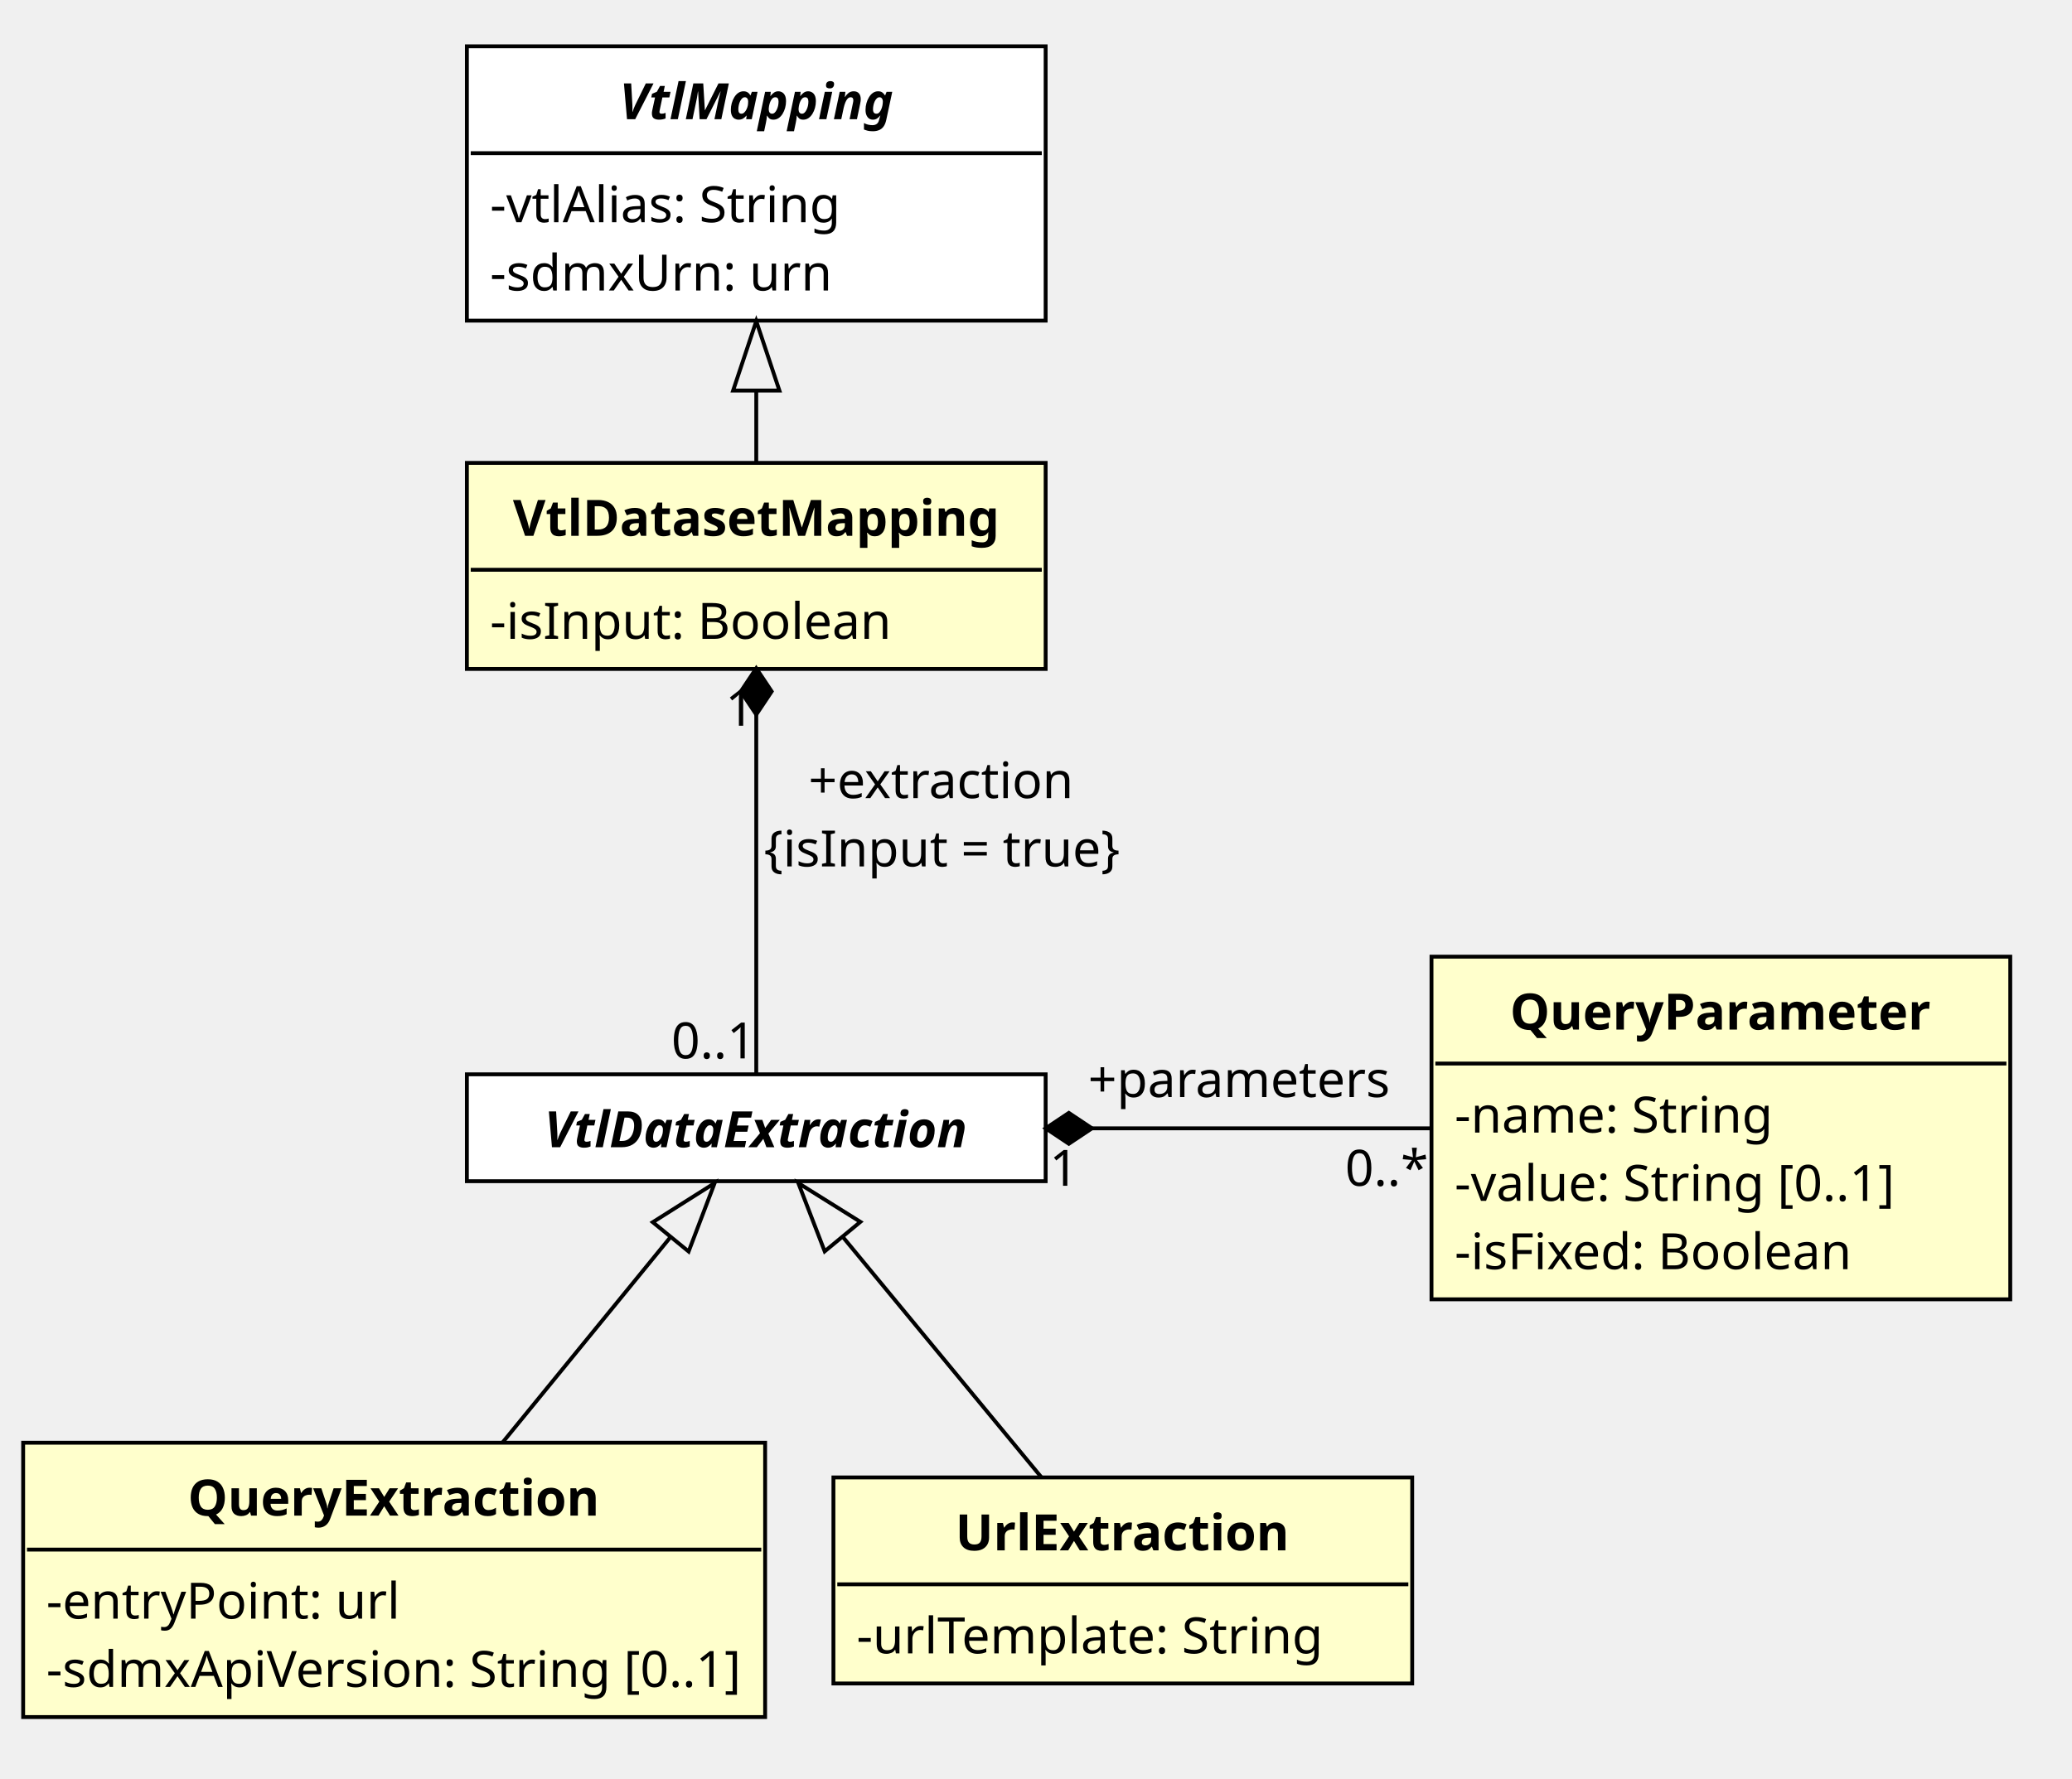
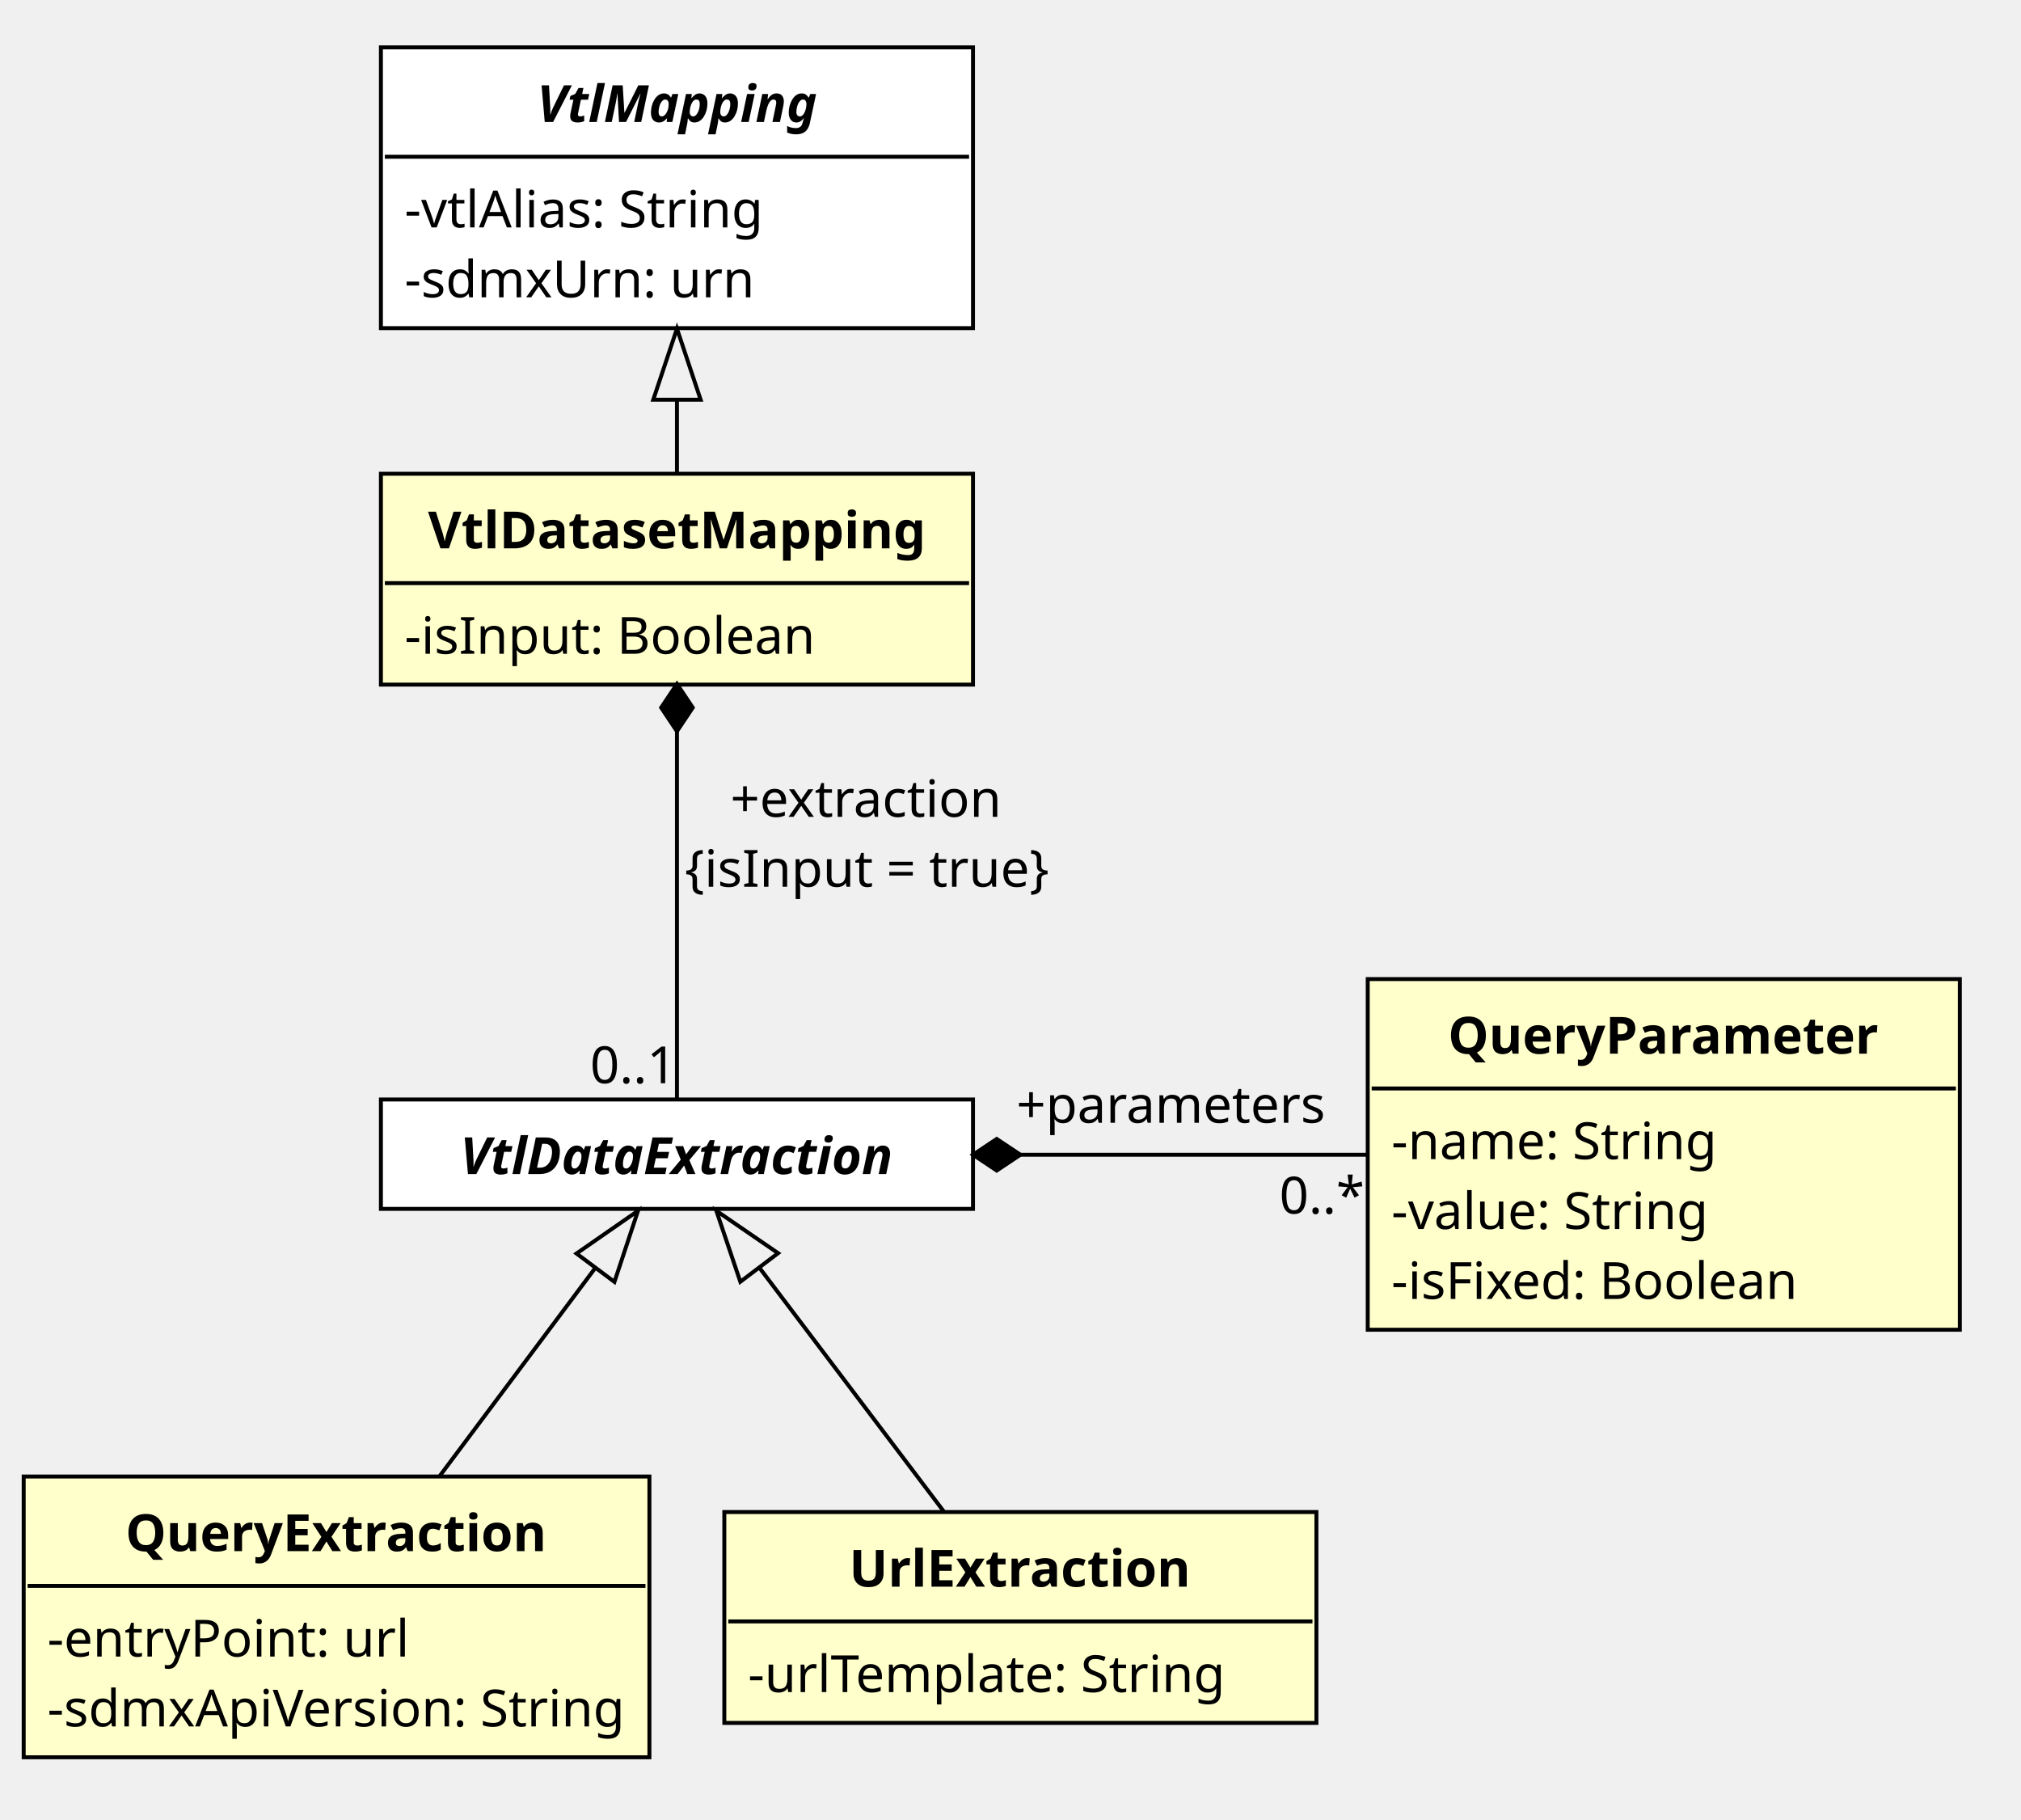
- <svg xmlns="http://www.w3.org/2000/svg" version="1.1" data-diagram-type="CLASS" style="width:537px;height:461px;background:#FFFFFF;" width="537px" height="461px" viewBox="0 0 537 461" zoomAndPan="magnify" preserveAspectRatio="none" contentStyleType="text/css">
+ <svg xmlns="http://www.w3.org/2000/svg" version="1.1" data-diagram-type="CLASS" style="width:512px;height:461px;background:#FFFFFF;" width="512px" height="461px" viewBox="0 0 512 461" zoomAndPan="magnify" preserveAspectRatio="none" contentStyleType="text/css">
  <defs />
  <g font-family="sans-serif" lengthAdjust="spacing">
-     <g class="entity" data-qualified-name="VtlMapping" id="ent0001" data-source-line="3">
-       <rect x="121" y="12" width="150" height="71.118" fill="#FFF" style="stroke:#000;stroke-width:1;" />
-       <text x="160.536" y="30.897" fill="#000" font-size="13" textLength="70.928" font-weight="700" font-style="italic">VtlMapping</text>
-       <line x1="122" y1="39.706" x2="270" y2="39.706" style="stroke:#000;stroke-width:1;" />
-       <text x="127" y="57.603" fill="#000" font-size="13" textLength="90.818">-vtlAlias: String</text>
-       <text x="127" y="75.309" fill="#000" font-size="13" textLength="88.647">-sdmxUrn: urn</text>
+     <g class="entity" data-qualified-name="VtlMapping" id="ent0001" data-source-line="26">
+       <rect x="96.5" y="12" width="150" height="71.118" fill="#FFF" style="stroke:#000;stroke-width:1;" />
+       <text x="136.036" y="30.897" fill="#000" font-size="13" textLength="70.928" font-weight="700" font-style="italic">VtlMapping</text>
+       <line x1="97.5" y1="39.706" x2="245.5" y2="39.706" style="stroke:#000;stroke-width:1;" />
+       <text x="102.5" y="57.603" fill="#000" font-size="13" textLength="90.818">-vtlAlias: String</text>
+       <text x="102.5" y="75.309" fill="#000" font-size="13" textLength="88.647">-sdmxUrn: urn</text>
    </g>
-     <g class="entity" data-qualified-name="VtlDatasetMapping" id="ent0002" data-source-line="7">
-       <rect x="121" y="120" width="150" height="53.412" fill="#FFC" style="stroke:#000;stroke-width:1;" />
-       <text x="132.943" y="138.897" fill="#000" font-size="13" textLength="126.113" font-weight="700">VtlDatasetMapping</text>
-       <line x1="122" y1="147.706" x2="270" y2="147.706" style="stroke:#000;stroke-width:1;" />
-       <text x="127" y="165.603" fill="#000" font-size="13" textLength="103.987">-isInput: Boolean</text>
+     <g class="entity" data-qualified-name="VtlDatasetMapping" id="ent0002" data-source-line="30">
+       <rect x="96.5" y="120" width="150" height="53.412" fill="#FFC" style="stroke:#000;stroke-width:1;" />
+       <text x="108.443" y="138.897" fill="#000" font-size="13" textLength="126.113" font-weight="700">VtlDatasetMapping</text>
+       <line x1="97.5" y1="147.706" x2="245.5" y2="147.706" style="stroke:#000;stroke-width:1;" />
+       <text x="102.5" y="165.603" fill="#000" font-size="13" textLength="103.987">-isInput: Boolean</text>
    </g>
-     <g class="entity" data-qualified-name="VtlDataExtraction" id="ent0003" data-source-line="10">
-       <rect x="121" y="278.5" width="150" height="27.706" fill="#FFF" style="stroke:#000;stroke-width:1;" />
-       <text x="141.081" y="297.397" fill="#000" font-size="13" textLength="109.837" font-weight="700" font-style="italic">VtlDataExtraction</text>
+     <g class="entity" data-qualified-name="VtlDataExtraction" id="ent0003" data-source-line="33">
+       <rect x="96.5" y="278.5" width="150" height="27.706" fill="#FFF" style="stroke:#000;stroke-width:1;" />
+       <text x="116.581" y="297.397" fill="#000" font-size="13" textLength="109.837" font-weight="700" font-style="italic">VtlDataExtraction</text>
    </g>
-     <g class="entity" data-qualified-name="QueryExtraction" id="ent0004" data-source-line="11">
-       <rect x="6" y="374" width="192.297" height="71.118" fill="#FFC" style="stroke:#000;stroke-width:1;" />
-       <text x="48.68" y="392.897" fill="#000" font-size="13" textLength="106.938" font-weight="700">QueryExtraction</text>
-       <line x1="7" y1="401.706" x2="197.297" y2="401.706" style="stroke:#000;stroke-width:1;" />
+     <g class="entity" data-qualified-name="QueryExtraction" id="ent0004" data-source-line="34">
+       <rect x="6" y="374" width="158.523" height="71.118" fill="#FFC" style="stroke:#000;stroke-width:1;" />
+       <text x="31.793" y="392.897" fill="#000" font-size="13" textLength="106.938" font-weight="700">QueryExtraction</text>
+       <line x1="7" y1="401.706" x2="163.523" y2="401.706" style="stroke:#000;stroke-width:1;" />
      <text x="12" y="419.603" fill="#000" font-size="13" textLength="91.676">-entryPoint: url</text>
-       <text x="12" y="437.309" fill="#000" font-size="13" textLength="180.297">-sdmxApiVersion: String [0..1]</text>
+       <text x="12" y="437.309" fill="#000" font-size="13" textLength="146.523">-sdmxApiVersion: String</text>
    </g>
-     <g class="entity" data-qualified-name="UrlExtraction" id="ent0005" data-source-line="15">
-       <rect x="216" y="383" width="150" height="53.412" fill="#FFC" style="stroke:#000;stroke-width:1;" />
-       <text x="247.619" y="401.897" fill="#000" font-size="13" textLength="86.762" font-weight="700">UrlExtraction</text>
-       <line x1="217" y1="410.706" x2="365" y2="410.706" style="stroke:#000;stroke-width:1;" />
-       <text x="222" y="428.603" fill="#000" font-size="13" textLength="121.771">-urlTemplate: String</text>
+     <g class="entity" data-qualified-name="UrlExtraction" id="ent0005" data-source-line="38">
+       <rect x="183.5" y="383" width="150" height="53.412" fill="#FFC" style="stroke:#000;stroke-width:1;" />
+       <text x="215.119" y="401.897" fill="#000" font-size="13" textLength="86.762" font-weight="700">UrlExtraction</text>
+       <line x1="184.5" y1="410.706" x2="332.5" y2="410.706" style="stroke:#000;stroke-width:1;" />
+       <text x="189.5" y="428.603" fill="#000" font-size="13" textLength="121.771">-urlTemplate: String</text>
    </g>
-     <g class="entity" data-qualified-name="QueryParameter" id="ent0006" data-source-line="18">
-       <rect x="371" y="248" width="150" height="88.824" fill="#FFC" style="stroke:#000;stroke-width:1;" />
-       <text x="391.341" y="266.897" fill="#000" font-size="13" textLength="109.317" font-weight="700">QueryParameter</text>
-       <line x1="372" y1="275.706" x2="520" y2="275.706" style="stroke:#000;stroke-width:1;" />
-       <text x="377" y="293.603" fill="#000" font-size="13" textLength="82.446">-name: String</text>
-       <text x="377" y="311.309" fill="#000" font-size="13" textLength="114.023">-value: String [0..1]</text>
-       <text x="377" y="329.015" fill="#000" font-size="13" textLength="103.129">-isFixed: Boolean</text>
+     <g class="entity" data-qualified-name="QueryParameter" id="ent0006" data-source-line="41">
+       <rect x="346.5" y="248" width="150" height="88.824" fill="#FFC" style="stroke:#000;stroke-width:1;" />
+       <text x="366.841" y="266.897" fill="#000" font-size="13" textLength="109.317" font-weight="700">QueryParameter</text>
+       <line x1="347.5" y1="275.706" x2="495.5" y2="275.706" style="stroke:#000;stroke-width:1;" />
+       <text x="352.5" y="293.603" fill="#000" font-size="13" textLength="82.446">-name: String</text>
+       <text x="352.5" y="311.309" fill="#000" font-size="13" textLength="80.249">-value: String</text>
+       <text x="352.5" y="329.015" fill="#000" font-size="13" textLength="103.129">-isFixed: Boolean</text>
    </g>
    <g class="link" data-entity-1="ent0001" data-entity-2="ent0002" id="lnk7" data-link-type="extension">
-       <polygon points="196,83.245,190,101.245,202,101.245,196,83.245" fill="none" style="stroke:#000;stroke-width:1;stroke-linejoin:miter;stroke-miterlimit:10;" />
-       <path d="M196,101.245 C196,113.314 196,108.62 196,119.823" style="stroke:#000;stroke-width:1;" fill="none" />
+       <polygon points="171.5,83.245,165.5,101.245,177.5,101.245,171.5,83.245" fill="none" style="stroke:#000;stroke-width:1;stroke-linejoin:miter;stroke-miterlimit:10;" />
+       <path d="M171.5,101.245 C171.5,113.314 171.5,108.62 171.5,119.823" style="stroke:#000;stroke-width:1;" fill="none" />
    </g>
    <g class="link" data-entity-1="ent0002" data-entity-2="ent0003" id="lnk8" data-link-type="composition">
-       <polygon points="196,173.244,192,179.244,196,185.244,200,179.244,196,173.244" fill="#000" style="stroke:#000;stroke-width:1;stroke-linejoin:miter;stroke-miterlimit:10;" />
-       <path d="M196,185.244 C196,216.147 196,254.765 196,278.477" style="stroke:#000;stroke-width:1;" fill="none" />
-       <text x="209.531" y="206.897" fill="#000" font-size="13" textLength="69.186">+extraction</text>
-       <text x="198" y="224.603" fill="#000" font-size="13" textLength="92.248">{isInput = true}</text>
-       <text x="174" y="274.374" fill="#000" font-size="13" textLength="21.84">0..1</text>
-       <text x="188" y="188.141" fill="#000" font-size="13">1</text>
+       <polygon points="171.5,173.244,167.5,179.244,171.5,185.244,175.5,179.244,171.5,173.244" fill="#000" style="stroke:#000;stroke-width:1;stroke-linejoin:miter;stroke-miterlimit:10;" />
+       <path d="M171.5,185.244 C171.5,216.147 171.5,254.765 171.5,278.477" style="stroke:#000;stroke-width:1;" fill="none" />
+       <text x="185.031" y="206.897" fill="#000" font-size="13" textLength="69.186">+extraction</text>
+       <text x="173.5" y="224.603" fill="#000" font-size="13" textLength="92.248">{isInput = true}</text>
+       <text x="149.5" y="274.374" fill="#000" font-size="13" textLength="21.84">0..1</text>
    </g>
    <g class="link" data-entity-1="ent0003" data-entity-2="ent0004" id="lnk9" data-link-type="extension">
-       <polygon points="185.217,306.692,169.18,316.831,178.471,324.426,185.217,306.692" fill="none" style="stroke:#000;stroke-width:1;stroke-linejoin:miter;stroke-miterlimit:10;" />
-       <path d="M173.825,320.629 C160.515,336.912 148.765,351.287 130.259,373.928" style="stroke:#000;stroke-width:1;" fill="none" />
+       <polygon points="161.635,306.692,146.05,317.514,155.66,324.7,161.635,306.692" fill="none" style="stroke:#000;stroke-width:1;stroke-linejoin:miter;stroke-miterlimit:10;" />
+       <path d="M150.855,321.107 C138.678,337.39 128.285,351.287 111.354,373.928" style="stroke:#000;stroke-width:1;" fill="none" />
    </g>
    <g class="link" data-entity-1="ent0003" data-entity-2="ent0005" id="lnk10" data-link-type="extension">
-       <polygon points="206.898,306.692,213.736,324.391,222.987,316.748,206.898,306.692" fill="none" style="stroke:#000;stroke-width:1;stroke-linejoin:miter;stroke-miterlimit:10;" />
-       <path d="M218.362,320.569 C233.665,339.095 250.366,359.312 269.861,382.911" style="stroke:#000;stroke-width:1;" fill="none" />
+       <polygon points="181.48,306.692,187.555,324.667,197.125,317.427,181.48,306.692" fill="none" style="stroke:#000;stroke-width:1;stroke-linejoin:miter;stroke-miterlimit:10;" />
+       <path d="M192.34,321.047 C206.355,339.572 221.288,359.312 239.141,382.911" style="stroke:#000;stroke-width:1;" fill="none" />
    </g>
    <g class="link" data-entity-1="ent0003" data-entity-2="ent0006" id="lnk11" data-link-type="composition">
-       <polygon points="271.008,292.5,277.008,296.5,283.008,292.5,277.008,288.5,271.008,292.5" fill="#000" style="stroke:#000;stroke-width:1;stroke-linejoin:miter;stroke-miterlimit:10;" />
-       <path d="M283.008,292.5 C314.506,292.5 339.075,292.5 370.613,292.5" style="stroke:#000;stroke-width:1;" fill="none" />
-       <text x="282" y="284.397" fill="#000" font-size="13" textLength="78.494">+parameters</text>
-       <text x="348.613" y="307.397" fill="#000" font-size="13" textLength="21.567">0..*</text>
-       <text x="272.008" y="307.397" fill="#000" font-size="13">1</text>
+       <polygon points="246.508,292.5,252.508,296.5,258.508,292.5,252.508,288.5,246.508,292.5" fill="#000" style="stroke:#000;stroke-width:1;stroke-linejoin:miter;stroke-miterlimit:10;" />
+       <path d="M258.508,292.5 C290.006,292.5 314.575,292.5 346.113,292.5" style="stroke:#000;stroke-width:1;" fill="none" />
+       <text x="257.5" y="284.397" fill="#000" font-size="13" textLength="78.494">+parameters</text>
+       <text x="324.113" y="307.397" fill="#000" font-size="13" textLength="21.567">0..*</text>
    </g>
  </g>
</svg>
